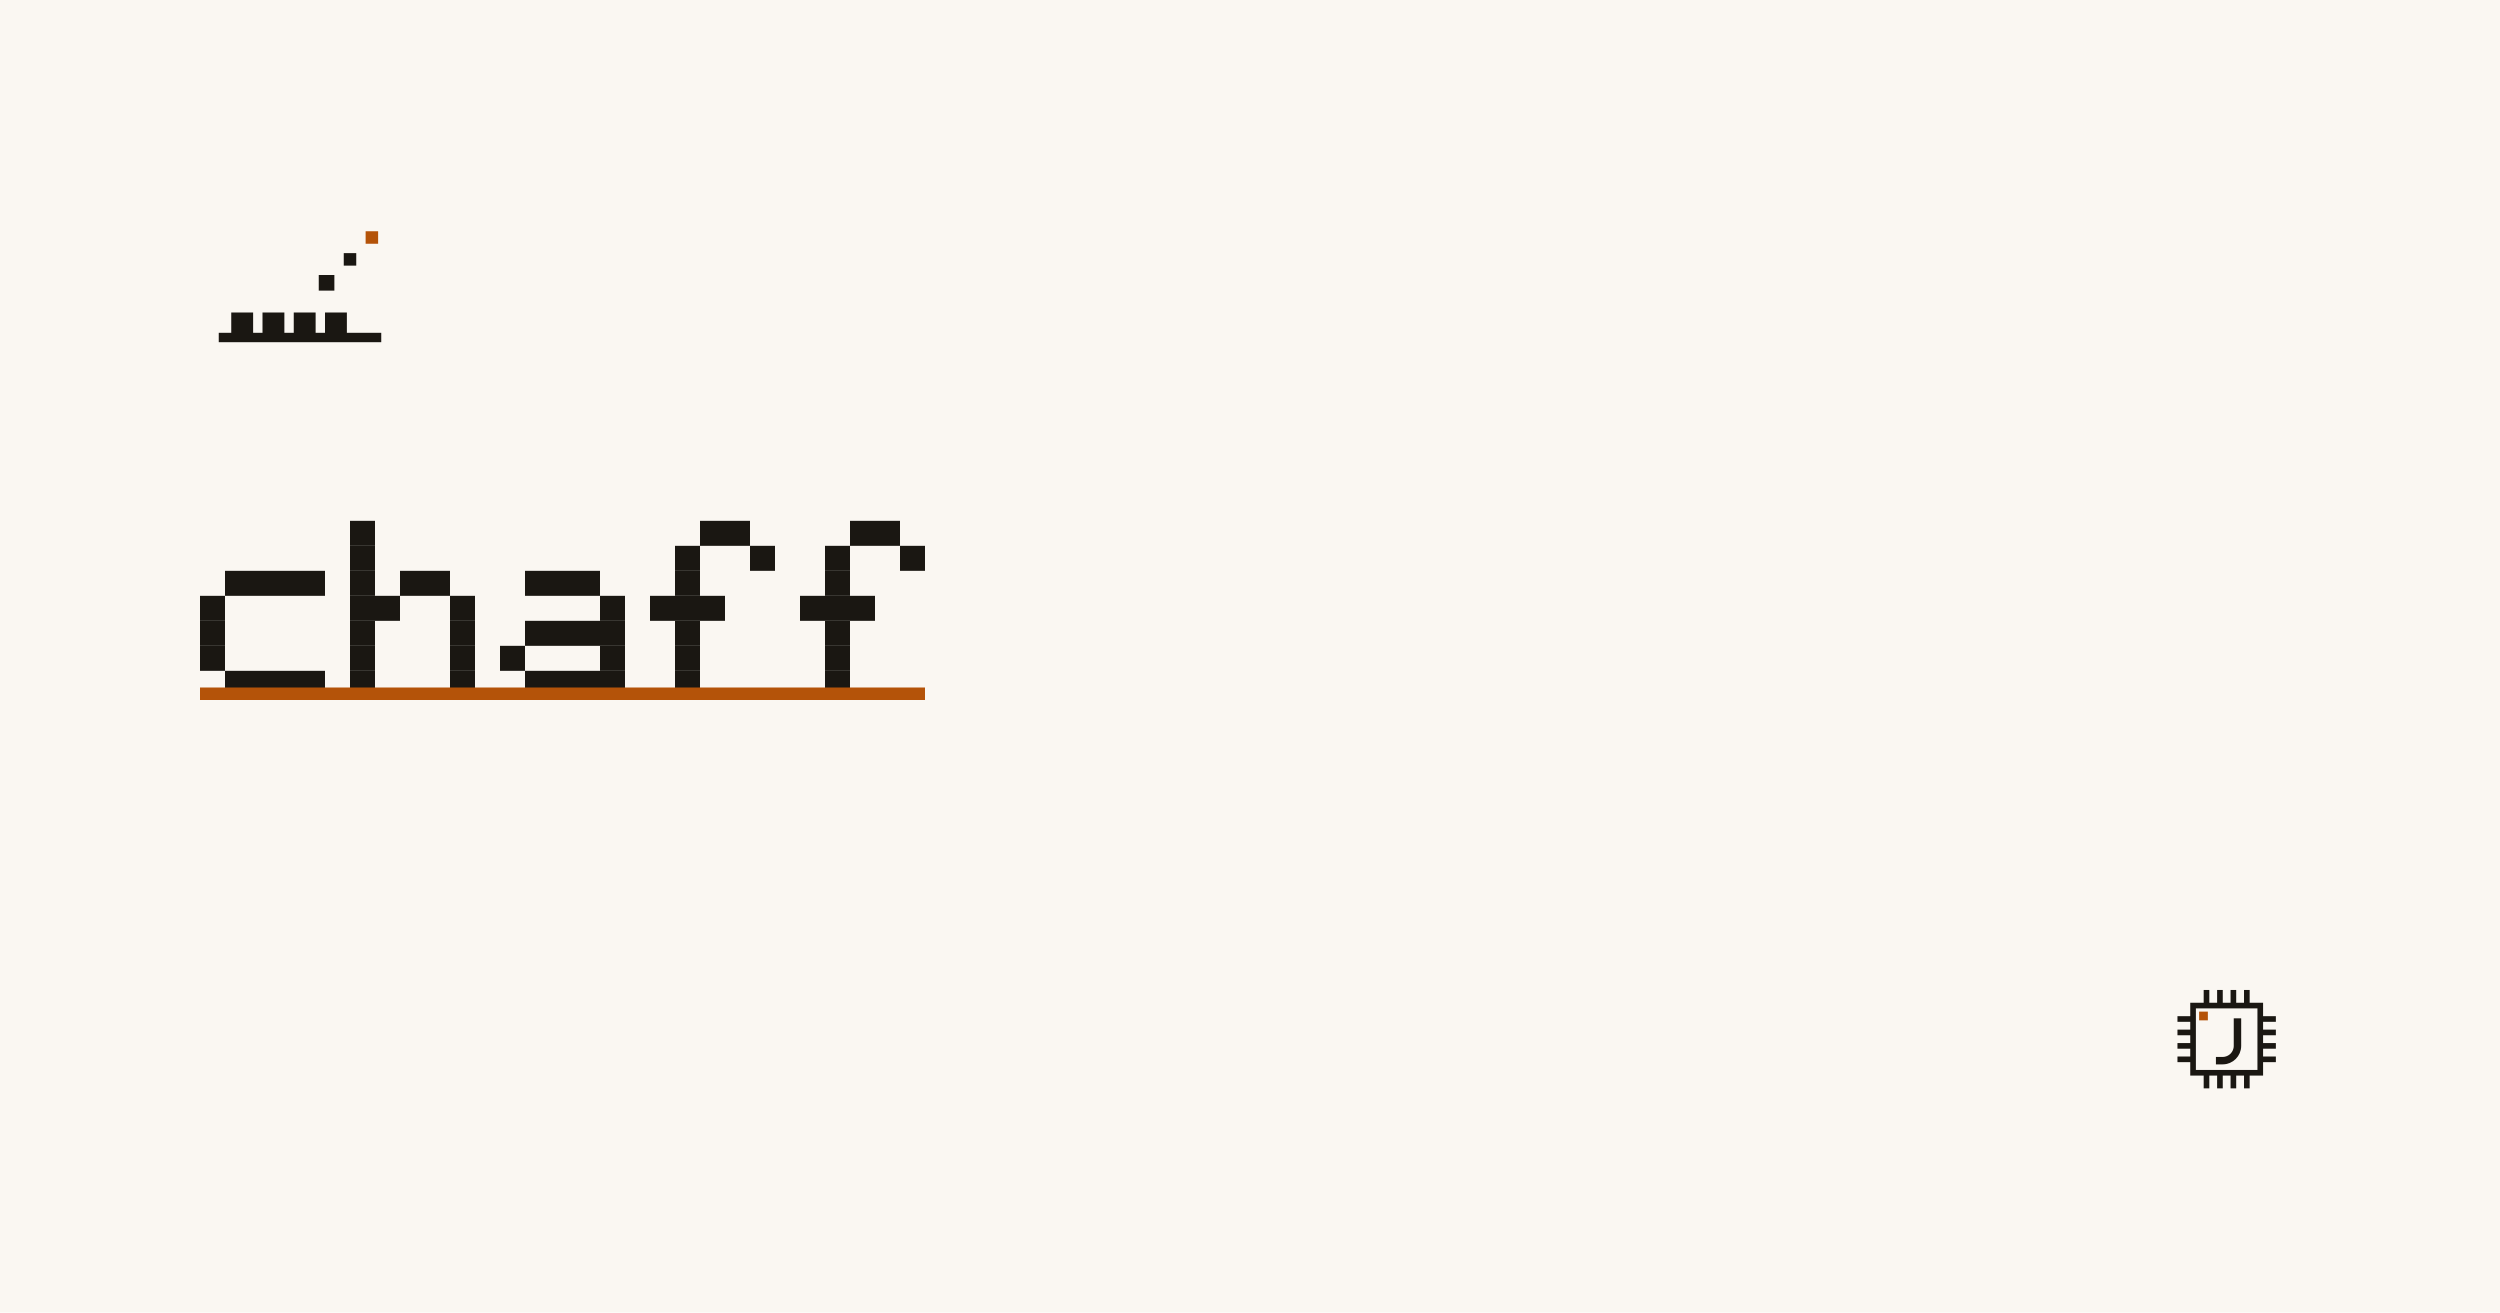
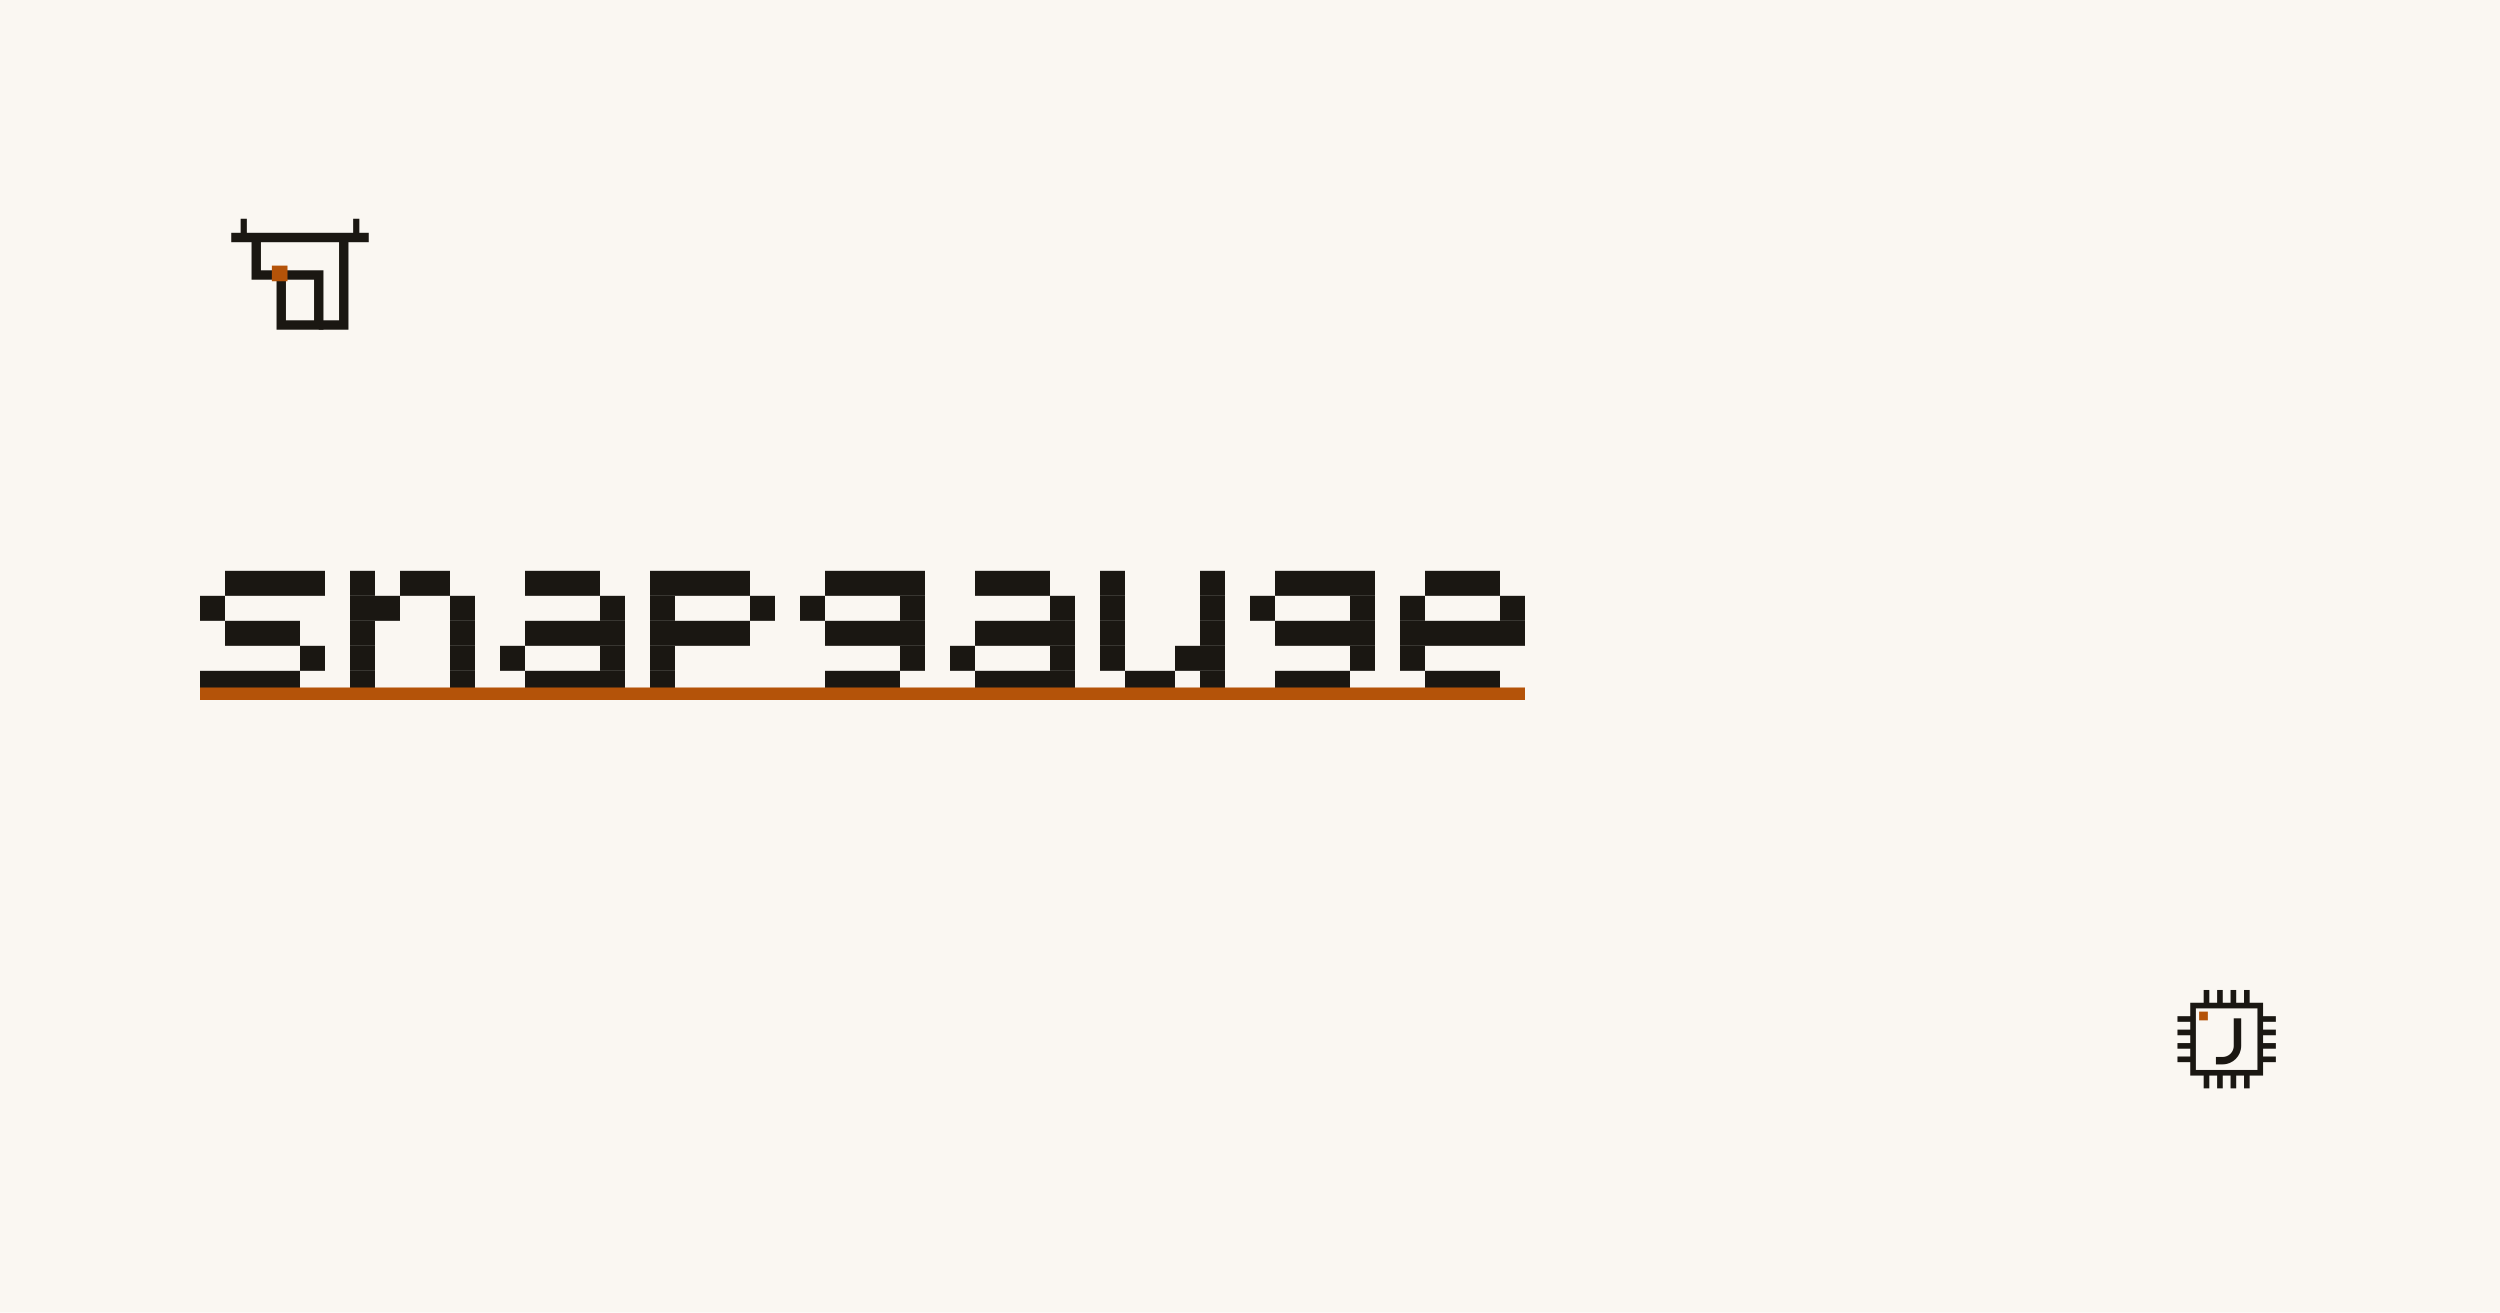
- <svg xmlns="http://www.w3.org/2000/svg" viewBox="0 0 1200 630" role="img" aria-label="chaff — Agent James">
+ <svg xmlns="http://www.w3.org/2000/svg" viewBox="0 0 1200 630" role="img" aria-label="snapgauge — Agent James">
  <rect width="1200" height="630" fill="#FAF7F2" />
  <g transform="translate(96,96) scale(1.5)">
-     <path d="M6 44 H58" fill="none" stroke="#1A1712" stroke-width="3.008" />
-     <rect x="10" y="36" width="7" height="7" fill="#1A1712" />
-     <rect x="20" y="36" width="7" height="7" fill="#1A1712" />
-     <rect x="30" y="36" width="7" height="7" fill="#1A1712" />
-     <rect x="40" y="36" width="7" height="7" fill="#1A1712" />
-     <rect x="38" y="24" width="5" height="5" fill="#1A1712" />
-     <rect x="46" y="17" width="4" height="4" fill="#1A1712" />
-     <rect x="53" y="10" width="4" height="4" fill="#B45309" />
+     <rect x="26" y="24" width="12" height="16" fill="none" stroke="#1A1712" stroke-width="3.008" />
+     <path d="M10 12 H54" fill="none" stroke="#1A1712" stroke-width="3.008" />
+     <path d="M18 12 V24 H26" fill="none" stroke="#1A1712" stroke-width="3.008" />
+     <path d="M46 12 V40 H38" fill="none" stroke="#1A1712" stroke-width="3.008" />
+     <path d="M14 12 V6" fill="none" stroke="#1A1712" stroke-width="1.984" />
+     <path d="M50 12 V6" fill="none" stroke="#1A1712" stroke-width="1.984" />
+     <rect x="23" y="21" width="5" height="5" fill="#B45309" />
  </g>
  <rect x="108.00" y="274.00" width="12" height="12" fill="#1A1712" />
  <rect x="120.00" y="274.00" width="12" height="12" fill="#1A1712" />
  <rect x="132.00" y="274.00" width="12" height="12" fill="#1A1712" />
  <rect x="144.00" y="274.00" width="12" height="12" fill="#1A1712" />
  <rect x="96.00" y="286.00" width="12" height="12" fill="#1A1712" />
-   <rect x="96.00" y="298.00" width="12" height="12" fill="#1A1712" />
-   <rect x="96.00" y="310.00" width="12" height="12" fill="#1A1712" />
+   <rect x="108.00" y="298.00" width="12" height="12" fill="#1A1712" />
+   <rect x="120.00" y="298.00" width="12" height="12" fill="#1A1712" />
+   <rect x="132.00" y="298.00" width="12" height="12" fill="#1A1712" />
+   <rect x="144.00" y="310.00" width="12" height="12" fill="#1A1712" />
+   <rect x="96.00" y="322.00" width="12" height="12" fill="#1A1712" />
  <rect x="108.00" y="322.00" width="12" height="12" fill="#1A1712" />
  <rect x="120.00" y="322.00" width="12" height="12" fill="#1A1712" />
  <rect x="132.00" y="322.00" width="12" height="12" fill="#1A1712" />
-   <rect x="144.00" y="322.00" width="12" height="12" fill="#1A1712" />
-   <rect x="168.00" y="250.00" width="12" height="12" fill="#1A1712" />
-   <rect x="168.00" y="262.00" width="12" height="12" fill="#1A1712" />
  <rect x="168.00" y="274.00" width="12" height="12" fill="#1A1712" />
  <rect x="192.00" y="274.00" width="12" height="12" fill="#1A1712" />
  <rect x="204.00" y="274.00" width="12" height="12" fill="#1A1712" />
  <rect x="168.00" y="286.00" width="12" height="12" fill="#1A1712" />
  <rect x="180.00" y="286.00" width="12" height="12" fill="#1A1712" />
  <rect x="216.00" y="286.00" width="12" height="12" fill="#1A1712" />
  <rect x="168.00" y="298.00" width="12" height="12" fill="#1A1712" />
  <rect x="216.00" y="298.00" width="12" height="12" fill="#1A1712" />
  <rect x="168.00" y="310.00" width="12" height="12" fill="#1A1712" />
  <rect x="216.00" y="310.00" width="12" height="12" fill="#1A1712" />
  <rect x="168.00" y="322.00" width="12" height="12" fill="#1A1712" />
  <rect x="216.00" y="322.00" width="12" height="12" fill="#1A1712" />
  <rect x="252.00" y="274.00" width="12" height="12" fill="#1A1712" />
  <rect x="264.00" y="274.00" width="12" height="12" fill="#1A1712" />
  <rect x="276.00" y="274.00" width="12" height="12" fill="#1A1712" />
  <rect x="288.00" y="286.00" width="12" height="12" fill="#1A1712" />
  <rect x="252.00" y="298.00" width="12" height="12" fill="#1A1712" />
  <rect x="264.00" y="298.00" width="12" height="12" fill="#1A1712" />
  <rect x="276.00" y="298.00" width="12" height="12" fill="#1A1712" />
  <rect x="288.00" y="298.00" width="12" height="12" fill="#1A1712" />
  <rect x="240.00" y="310.00" width="12" height="12" fill="#1A1712" />
  <rect x="288.00" y="310.00" width="12" height="12" fill="#1A1712" />
  <rect x="252.00" y="322.00" width="12" height="12" fill="#1A1712" />
  <rect x="264.00" y="322.00" width="12" height="12" fill="#1A1712" />
  <rect x="276.00" y="322.00" width="12" height="12" fill="#1A1712" />
  <rect x="288.00" y="322.00" width="12" height="12" fill="#1A1712" />
-   <rect x="336.00" y="250.00" width="12" height="12" fill="#1A1712" />
-   <rect x="348.00" y="250.00" width="12" height="12" fill="#1A1712" />
-   <rect x="324.00" y="262.00" width="12" height="12" fill="#1A1712" />
-   <rect x="360.00" y="262.00" width="12" height="12" fill="#1A1712" />
+   <rect x="312.00" y="274.00" width="12" height="12" fill="#1A1712" />
  <rect x="324.00" y="274.00" width="12" height="12" fill="#1A1712" />
+   <rect x="336.00" y="274.00" width="12" height="12" fill="#1A1712" />
+   <rect x="348.00" y="274.00" width="12" height="12" fill="#1A1712" />
  <rect x="312.00" y="286.00" width="12" height="12" fill="#1A1712" />
-   <rect x="324.00" y="286.00" width="12" height="12" fill="#1A1712" />
-   <rect x="336.00" y="286.00" width="12" height="12" fill="#1A1712" />
+   <rect x="360.00" y="286.00" width="12" height="12" fill="#1A1712" />
+   <rect x="312.00" y="298.00" width="12" height="12" fill="#1A1712" />
  <rect x="324.00" y="298.00" width="12" height="12" fill="#1A1712" />
-   <rect x="324.00" y="310.00" width="12" height="12" fill="#1A1712" />
-   <rect x="324.00" y="322.00" width="12" height="12" fill="#1A1712" />
-   <rect x="408.00" y="250.00" width="12" height="12" fill="#1A1712" />
-   <rect x="420.00" y="250.00" width="12" height="12" fill="#1A1712" />
-   <rect x="396.00" y="262.00" width="12" height="12" fill="#1A1712" />
-   <rect x="432.00" y="262.00" width="12" height="12" fill="#1A1712" />
+   <rect x="336.00" y="298.00" width="12" height="12" fill="#1A1712" />
+   <rect x="348.00" y="298.00" width="12" height="12" fill="#1A1712" />
+   <rect x="312.00" y="310.00" width="12" height="12" fill="#1A1712" />
+   <rect x="312.00" y="322.00" width="12" height="12" fill="#1A1712" />
  <rect x="396.00" y="274.00" width="12" height="12" fill="#1A1712" />
+   <rect x="408.00" y="274.00" width="12" height="12" fill="#1A1712" />
+   <rect x="420.00" y="274.00" width="12" height="12" fill="#1A1712" />
+   <rect x="432.00" y="274.00" width="12" height="12" fill="#1A1712" />
  <rect x="384.00" y="286.00" width="12" height="12" fill="#1A1712" />
-   <rect x="396.00" y="286.00" width="12" height="12" fill="#1A1712" />
-   <rect x="408.00" y="286.00" width="12" height="12" fill="#1A1712" />
+   <rect x="432.00" y="286.00" width="12" height="12" fill="#1A1712" />
  <rect x="396.00" y="298.00" width="12" height="12" fill="#1A1712" />
-   <rect x="396.00" y="310.00" width="12" height="12" fill="#1A1712" />
+   <rect x="408.00" y="298.00" width="12" height="12" fill="#1A1712" />
+   <rect x="420.00" y="298.00" width="12" height="12" fill="#1A1712" />
+   <rect x="432.00" y="298.00" width="12" height="12" fill="#1A1712" />
+   <rect x="432.00" y="310.00" width="12" height="12" fill="#1A1712" />
  <rect x="396.00" y="322.00" width="12" height="12" fill="#1A1712" />
-   <rect x="96" y="330" width="348" height="6" fill="#B45309" />
+   <rect x="408.00" y="322.00" width="12" height="12" fill="#1A1712" />
+   <rect x="420.00" y="322.00" width="12" height="12" fill="#1A1712" />
+   <rect x="468.00" y="274.00" width="12" height="12" fill="#1A1712" />
+   <rect x="480.00" y="274.00" width="12" height="12" fill="#1A1712" />
+   <rect x="492.00" y="274.00" width="12" height="12" fill="#1A1712" />
+   <rect x="504.00" y="286.00" width="12" height="12" fill="#1A1712" />
+   <rect x="468.00" y="298.00" width="12" height="12" fill="#1A1712" />
+   <rect x="480.00" y="298.00" width="12" height="12" fill="#1A1712" />
+   <rect x="492.00" y="298.00" width="12" height="12" fill="#1A1712" />
+   <rect x="504.00" y="298.00" width="12" height="12" fill="#1A1712" />
+   <rect x="456.00" y="310.00" width="12" height="12" fill="#1A1712" />
+   <rect x="504.00" y="310.00" width="12" height="12" fill="#1A1712" />
+   <rect x="468.00" y="322.00" width="12" height="12" fill="#1A1712" />
+   <rect x="480.00" y="322.00" width="12" height="12" fill="#1A1712" />
+   <rect x="492.00" y="322.00" width="12" height="12" fill="#1A1712" />
+   <rect x="504.00" y="322.00" width="12" height="12" fill="#1A1712" />
+   <rect x="528.00" y="274.00" width="12" height="12" fill="#1A1712" />
+   <rect x="576.00" y="274.00" width="12" height="12" fill="#1A1712" />
+   <rect x="528.00" y="286.00" width="12" height="12" fill="#1A1712" />
+   <rect x="576.00" y="286.00" width="12" height="12" fill="#1A1712" />
+   <rect x="528.00" y="298.00" width="12" height="12" fill="#1A1712" />
+   <rect x="576.00" y="298.00" width="12" height="12" fill="#1A1712" />
+   <rect x="528.00" y="310.00" width="12" height="12" fill="#1A1712" />
+   <rect x="564.00" y="310.00" width="12" height="12" fill="#1A1712" />
+   <rect x="576.00" y="310.00" width="12" height="12" fill="#1A1712" />
+   <rect x="540.00" y="322.00" width="12" height="12" fill="#1A1712" />
+   <rect x="552.00" y="322.00" width="12" height="12" fill="#1A1712" />
+   <rect x="576.00" y="322.00" width="12" height="12" fill="#1A1712" />
+   <rect x="612.00" y="274.00" width="12" height="12" fill="#1A1712" />
+   <rect x="624.00" y="274.00" width="12" height="12" fill="#1A1712" />
+   <rect x="636.00" y="274.00" width="12" height="12" fill="#1A1712" />
+   <rect x="648.00" y="274.00" width="12" height="12" fill="#1A1712" />
+   <rect x="600.00" y="286.00" width="12" height="12" fill="#1A1712" />
+   <rect x="648.00" y="286.00" width="12" height="12" fill="#1A1712" />
+   <rect x="612.00" y="298.00" width="12" height="12" fill="#1A1712" />
+   <rect x="624.00" y="298.00" width="12" height="12" fill="#1A1712" />
+   <rect x="636.00" y="298.00" width="12" height="12" fill="#1A1712" />
+   <rect x="648.00" y="298.00" width="12" height="12" fill="#1A1712" />
+   <rect x="648.00" y="310.00" width="12" height="12" fill="#1A1712" />
+   <rect x="612.00" y="322.00" width="12" height="12" fill="#1A1712" />
+   <rect x="624.00" y="322.00" width="12" height="12" fill="#1A1712" />
+   <rect x="636.00" y="322.00" width="12" height="12" fill="#1A1712" />
+   <rect x="684.00" y="274.00" width="12" height="12" fill="#1A1712" />
+   <rect x="696.00" y="274.00" width="12" height="12" fill="#1A1712" />
+   <rect x="708.00" y="274.00" width="12" height="12" fill="#1A1712" />
+   <rect x="672.00" y="286.00" width="12" height="12" fill="#1A1712" />
+   <rect x="720.00" y="286.00" width="12" height="12" fill="#1A1712" />
+   <rect x="672.00" y="298.00" width="12" height="12" fill="#1A1712" />
+   <rect x="684.00" y="298.00" width="12" height="12" fill="#1A1712" />
+   <rect x="696.00" y="298.00" width="12" height="12" fill="#1A1712" />
+   <rect x="708.00" y="298.00" width="12" height="12" fill="#1A1712" />
+   <rect x="720.00" y="298.00" width="12" height="12" fill="#1A1712" />
+   <rect x="672.00" y="310.00" width="12" height="12" fill="#1A1712" />
+   <rect x="684.00" y="322.00" width="12" height="12" fill="#1A1712" />
+   <rect x="696.00" y="322.00" width="12" height="12" fill="#1A1712" />
+   <rect x="708.00" y="322.00" width="12" height="12" fill="#1A1712" />
+   <rect x="96" y="330" width="636" height="6" fill="#B45309" />
  <g transform="translate(1040,470) scale(0.9)">
    <rect x="5.76" y="19.74" width="8" height="3.008" fill="#1A1712" />
    <rect x="50.24" y="19.74" width="8" height="3.008" fill="#1A1712" />
    <rect x="19.74" y="5.76" width="3.008" height="8" fill="#1A1712" />
    <rect x="19.74" y="50.24" width="3.008" height="8" fill="#1A1712" />
    <rect x="5.76" y="26.91" width="8" height="3.008" fill="#1A1712" />
    <rect x="50.24" y="26.91" width="8" height="3.008" fill="#1A1712" />
    <rect x="26.91" y="5.76" width="3.008" height="8" fill="#1A1712" />
    <rect x="26.91" y="50.24" width="3.008" height="8" fill="#1A1712" />
    <rect x="5.76" y="34.08" width="8" height="3.008" fill="#1A1712" />
    <rect x="50.24" y="34.08" width="8" height="3.008" fill="#1A1712" />
    <rect x="34.08" y="5.76" width="3.008" height="8" fill="#1A1712" />
    <rect x="34.08" y="50.24" width="3.008" height="8" fill="#1A1712" />
    <rect x="5.76" y="41.25" width="8" height="3.008" fill="#1A1712" />
    <rect x="50.24" y="41.25" width="8" height="3.008" fill="#1A1712" />
    <rect x="41.25" y="5.76" width="3.008" height="8" fill="#1A1712" />
    <rect x="41.25" y="50.24" width="3.008" height="8" fill="#1A1712" />
    <rect x="14.08" y="14.08" width="35.84" height="35.84" fill="none" stroke="#1A1712" stroke-width="3.008" />
    <path d="M37.76 20.90 V35.58 a7.88 7.88 0 0 1 -7.88 7.88 H26.27" fill="none" stroke="#1A1712" stroke-width="3.968" stroke-linecap="butt" />
    <rect x="17.31" y="17.31" width="4.66" height="4.66" fill="#B45309" />
  </g>
</svg>
